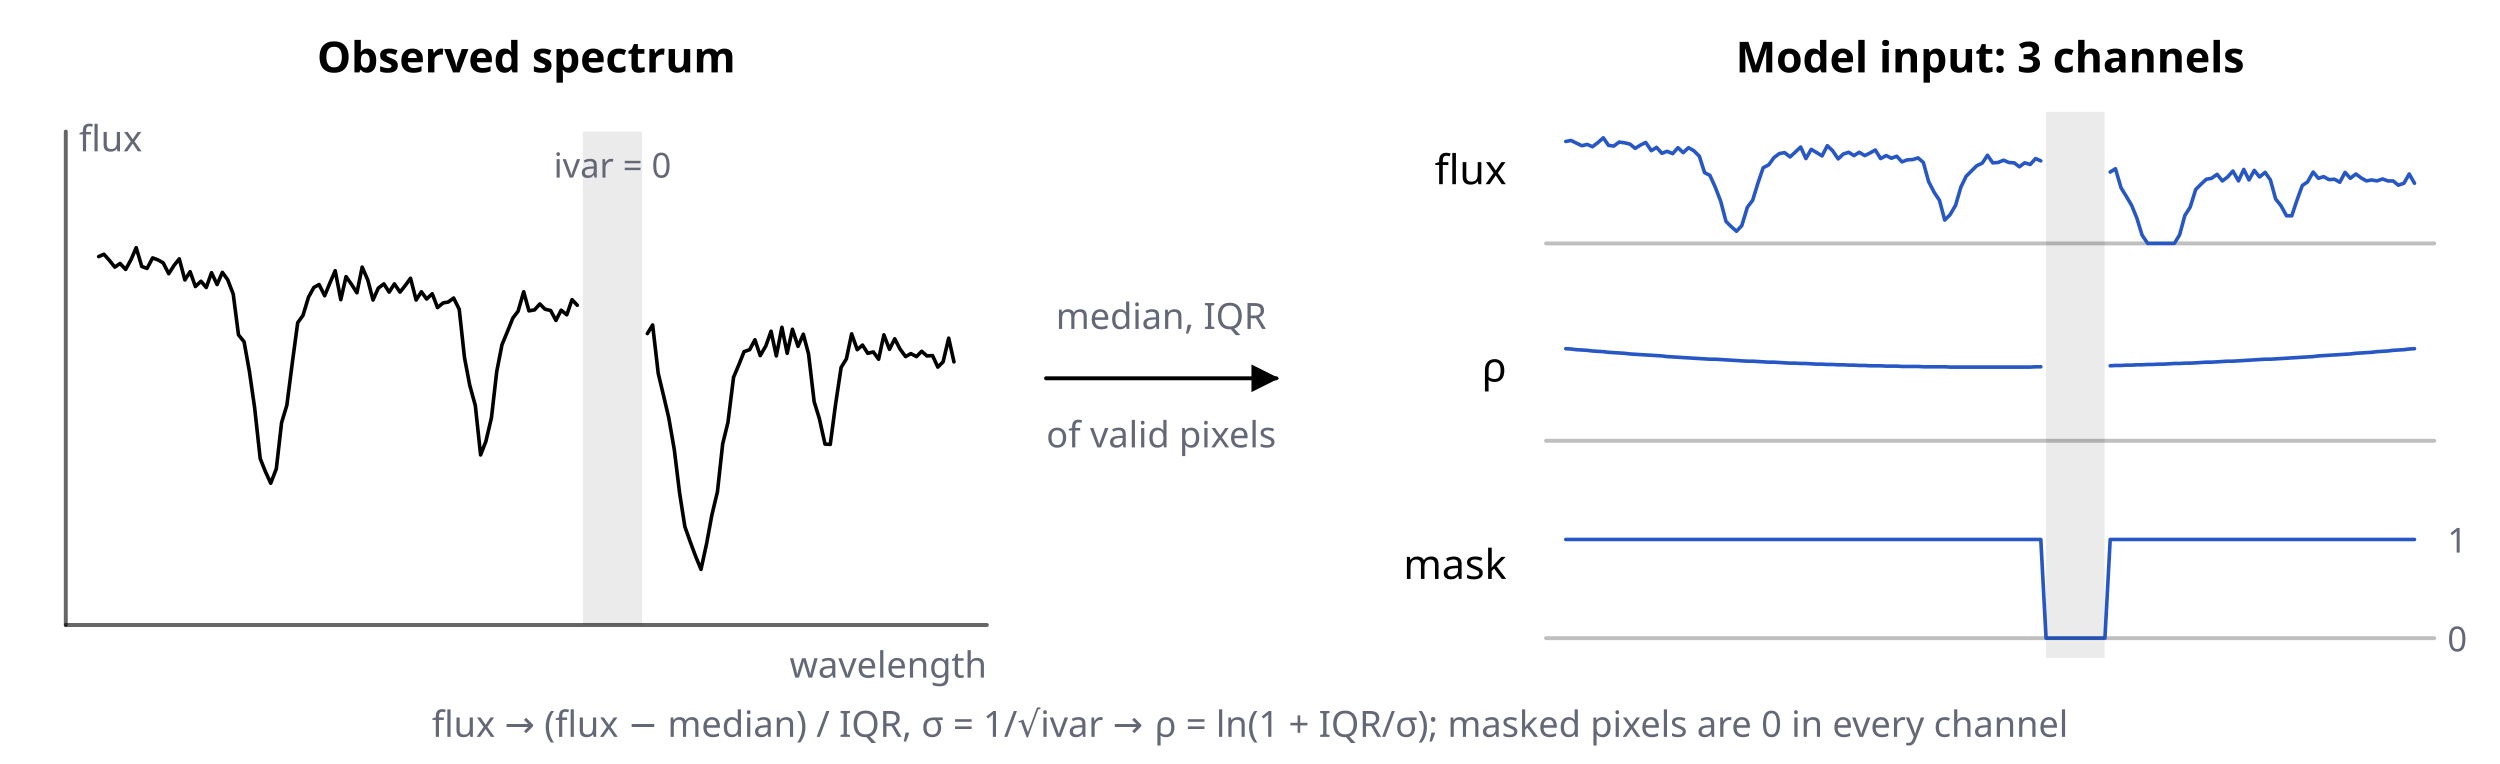
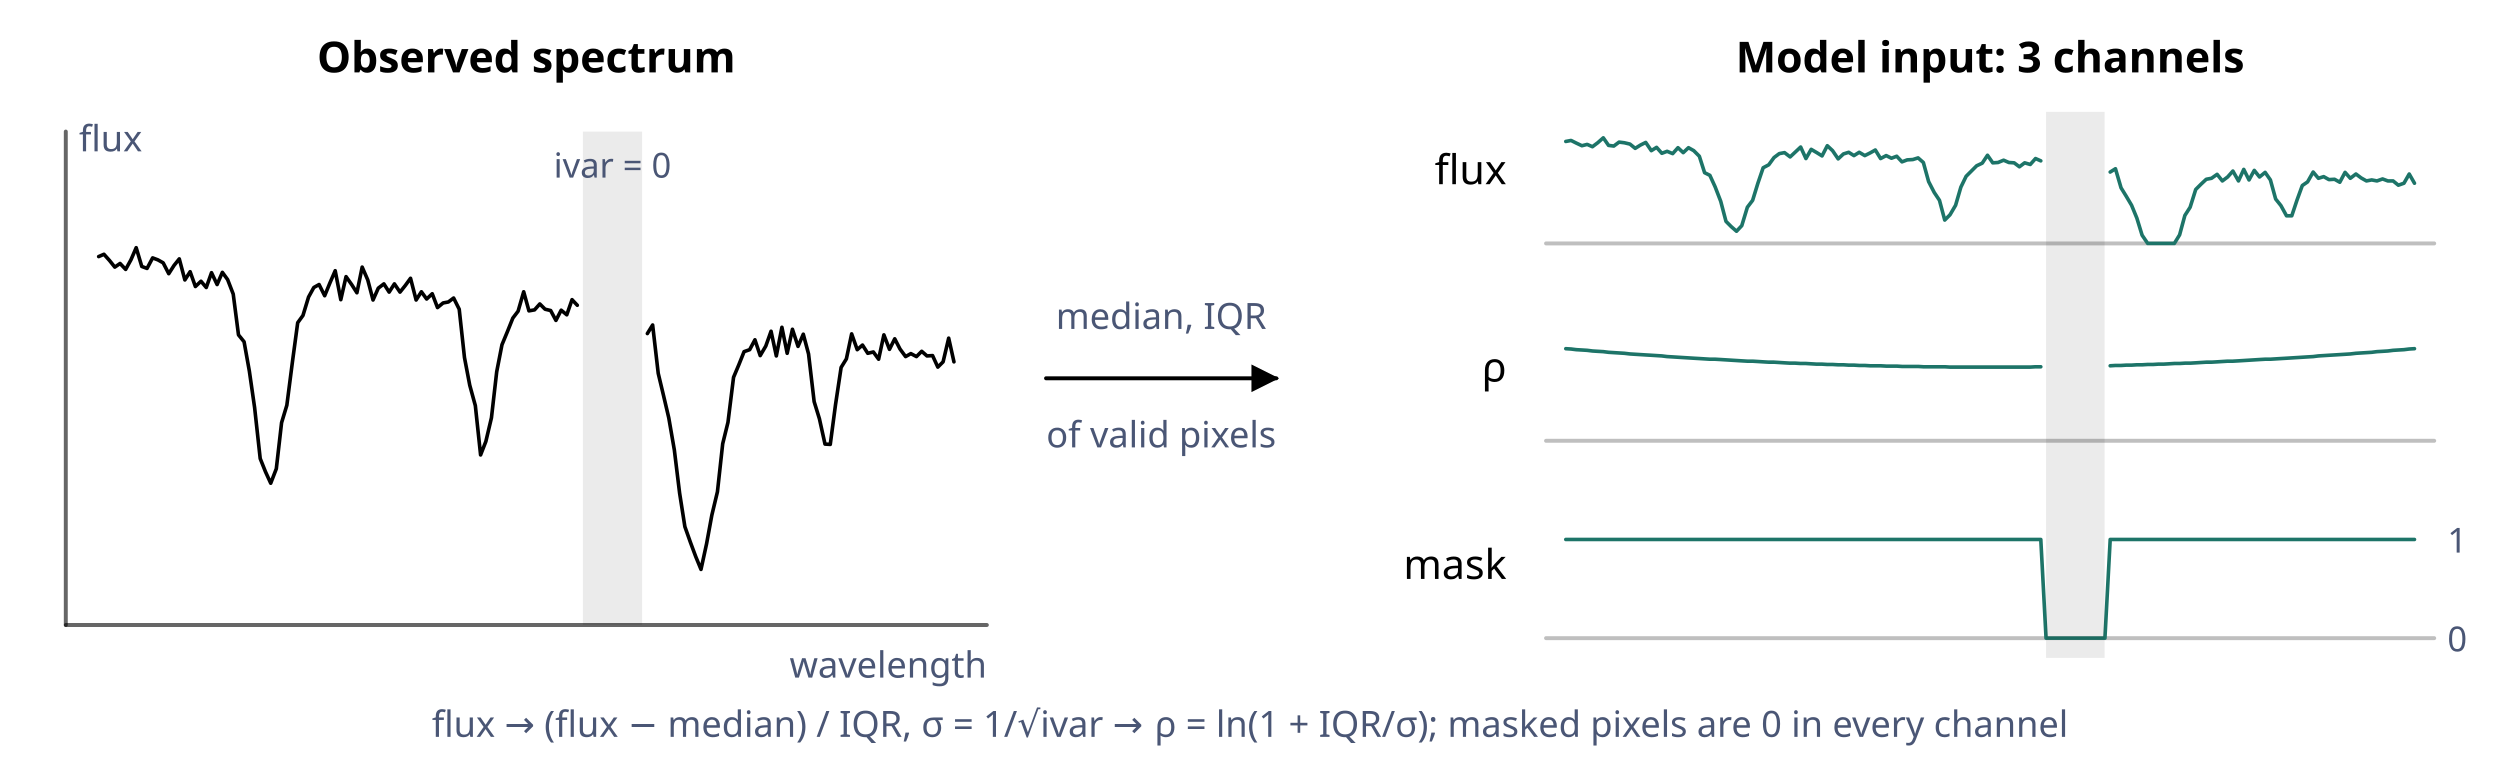
<svg xmlns="http://www.w3.org/2000/svg" viewBox="0 0 760 232" width="100%" role="img" aria-labelledby="spectrum-input-title" font-family="sans-serif" font-size="13" fill="none" stroke="currentColor" stroke-width="1.2" stroke-linejoin="round" stroke-linecap="round">
  <defs>
    <marker id="spectrum-input-arrow" viewBox="0 0 10 10" refX="9" refY="5" markerWidth="7" markerHeight="7" orient="auto-start-reverse">
      <path d="M0 0 L10 5 L0 10 z" fill="currentColor" stroke="none" />
    </marker>
  </defs>
  <text x="160.0" y="22.0" font-size="13" text-anchor="middle" font-weight="bold" stroke="none" fill="currentColor">Observed spectrum</text>
  <line x1="20.0" y1="190.0" x2="300.0" y2="190.0" stroke-opacity="0.6" />
  <line x1="20.0" y1="190.0" x2="20.0" y2="40.0" stroke-opacity="0.6" />
-   <text x="24.0" y="46.0" font-size="11" text-anchor="start" stroke="none" style="fill: var(--color-foreground-muted, #646776)">flux</text>
-   <text x="300.0" y="206.0" font-size="11" text-anchor="end" stroke="none" style="fill: var(--color-foreground-muted, #646776)">wavelength</text>
+   <text x="24.0" y="46.0" font-size="11" text-anchor="start" stroke="none" style="fill: var(--d-muted, #4A5675)">flux</text>
+   <text x="300.0" y="206.0" font-size="11" text-anchor="end" stroke="none" style="fill: var(--d-muted, #4A5675)">wavelength</text>
  <path d="M30.0 78.0 L31.6 77.3 L33.3 79.2 L34.9 81.2 L36.5 80.1 L38.2 81.9 L39.8 79.0 L41.4 75.3 L43.1 81.0 L44.7 81.6 L46.4 78.4 L48.0 79.0 L49.6 79.9 L51.3 83.2 L52.9 80.7 L54.5 78.7 L56.2 85.1 L57.8 82.6 L59.4 87.1 L61.1 85.5 L62.7 87.4 L64.3 82.9 L66.0 86.5 L67.6 82.8 L69.2 85.0 L70.9 89.4 L72.5 101.8 L74.2 103.9 L75.8 112.8 L77.4 123.9 L79.1 139.4 L80.7 143.4 L82.3 146.9 L84.0 142.5 L85.6 128.5 L87.2 123.2 L88.9 110.0 L90.5 98.1 L92.1 95.9 L93.8 90.3 L95.4 87.4 L97.0 86.5 L98.7 89.9 L100.3 86.0 L101.9 82.3 L103.6 91.1 L105.2 84.1 L106.9 86.5 L108.5 89.0 L110.1 81.2 L111.8 85.1 L113.4 91.2 L115.0 87.6 L116.7 86.3 L118.3 88.8 L119.9 86.3 L121.6 88.8 L123.2 86.8 L124.8 84.6 L126.5 91.2 L128.1 88.7 L129.7 90.9 L131.4 89.3 L133.0 93.5 L134.7 92.1 L136.3 91.8 L137.9 90.6 L139.6 94.0 L141.2 108.7 L142.8 117.1 L144.5 123.3 L146.1 138.3 L147.7 134.2 L149.4 127.0 L151.0 113.0 L152.6 104.8 L154.3 100.7 L155.9 96.7 L157.5 94.6 L159.2 88.7 L160.8 94.5 L162.5 94.2 L164.1 92.4 L165.7 94.0 L167.4 94.4 L169.0 97.4 L170.6 94.3 L172.3 95.7 L173.9 91.1 L175.5 92.8" stroke-width="1.1" />
  <path d="M196.8 101.4 L198.4 98.8 L200.1 113.5 L201.7 120.2 L203.3 127.0 L205.0 136.8 L206.6 149.9 L208.2 160.1 L209.9 164.9 L211.5 169.2 L213.1 173.1 L214.8 165.3 L216.4 156.6 L218.1 149.5 L219.7 134.9 L221.3 128.4 L223.0 114.7 L224.6 110.9 L226.2 106.9 L227.9 106.3 L229.5 103.3 L231.1 108.1 L232.8 105.2 L234.4 100.7 L236.0 108.2 L237.7 99.5 L239.3 107.4 L240.9 100.1 L242.6 105.3 L244.2 101.6 L245.8 107.6 L247.5 122.1 L249.1 127.3 L250.8 135.0 L252.4 135.1 L254.0 123.0 L255.7 111.7 L257.3 109.1 L258.9 101.5 L260.6 106.3 L262.2 104.9 L263.8 107.4 L265.5 107.0 L267.1 109.2 L268.7 101.8 L270.4 106.2 L272.0 103.0 L273.6 106.1 L275.3 108.4 L276.9 107.5 L278.6 108.4 L280.2 106.8 L281.8 108.2 L283.5 108.1 L285.1 111.6 L286.7 110.0 L288.4 102.8 L290.0 110.0" stroke-width="1.1" />
  <rect x="177.2" y="40.0" width="18.0" height="150.0" rx="0" fill="currentColor" fill-opacity="0.08" stroke-opacity="0" />
-   <text x="186.2" y="54.0" font-size="10.5" text-anchor="middle" stroke="none" style="fill: var(--color-foreground-muted, #646776)">ivar = 0</text>
+   <text x="186.2" y="54.0" font-size="10.5" text-anchor="middle" stroke="none" style="fill: var(--d-muted, #4A5675)">ivar = 0</text>
  <line x1="318.0" y1="115.0" x2="388.0" y2="115.0" marker-end="url(#spectrum-input-arrow)" />
-   <text x="353.0" y="100.0" font-size="11" text-anchor="middle" stroke="none" style="fill: var(--color-foreground-muted, #646776)">median, IQR</text>
-   <text x="353.0" y="136.0" font-size="11" text-anchor="middle" stroke="none" style="fill: var(--color-foreground-muted, #646776)">of valid pixels</text>
+   <text x="353.0" y="100.0" font-size="11" text-anchor="middle" stroke="none" style="fill: var(--d-muted, #4A5675)">median, IQR</text>
+   <text x="353.0" y="136.0" font-size="11" text-anchor="middle" stroke="none" style="fill: var(--d-muted, #4A5675)">of valid pixels</text>
  <text x="605.0" y="22.0" font-size="13" text-anchor="middle" font-weight="bold" stroke="none" fill="currentColor">Model input: 3 channels</text>
  <text x="458.0" y="56.0" font-size="12.5" text-anchor="end" stroke="none" fill="currentColor">flux</text>
  <line x1="470.0" y1="74.0" x2="740.0" y2="74.0" stroke-opacity="0.25" />
  <text x="458.0" y="116.0" font-size="12.5" text-anchor="end" stroke="none" fill="currentColor">ρ</text>
  <line x1="470.0" y1="134.0" x2="740.0" y2="134.0" stroke-opacity="0.25" />
  <text x="458.0" y="176.0" font-size="12.5" text-anchor="end" stroke="none" fill="currentColor">mask</text>
  <line x1="470.0" y1="194.0" x2="740.0" y2="194.0" stroke-opacity="0.25" />
-   <path d="M476.0 43.0 L477.6 42.7 L479.2 43.5 L480.9 44.3 L482.5 43.9 L484.1 44.6 L485.7 43.4 L487.4 41.9 L489.0 44.2 L490.6 44.4 L492.2 43.2 L493.8 43.4 L495.5 43.8 L497.1 45.1 L498.7 44.1 L500.3 43.3 L502.0 45.8 L503.6 44.8 L505.2 46.6 L506.8 46.0 L508.5 46.7 L510.1 44.9 L511.7 46.4 L513.3 44.9 L514.9 45.8 L516.6 47.5 L518.2 52.5 L519.8 53.3 L521.4 56.8 L523.1 61.2 L524.7 67.3 L526.3 68.9 L527.9 70.3 L529.5 68.6 L531.2 63.0 L532.8 60.9 L534.4 55.7 L536.0 51.0 L537.7 50.1 L539.3 47.9 L540.9 46.7 L542.5 46.4 L544.2 47.7 L545.8 46.2 L547.4 44.7 L549.0 48.2 L550.6 45.4 L552.3 46.4 L553.9 47.4 L555.5 44.3 L557.1 45.8 L558.8 48.3 L560.4 46.8 L562.0 46.3 L563.6 47.3 L565.2 46.3 L566.9 47.3 L568.5 46.5 L570.1 45.6 L571.7 48.2 L573.4 47.3 L575.0 48.1 L576.6 47.5 L578.2 49.2 L579.8 48.6 L581.5 48.5 L583.1 48.0 L584.7 49.4 L586.3 55.2 L588.0 58.5 L589.6 60.9 L591.2 66.9 L592.8 65.3 L594.5 62.4 L596.1 56.9 L597.7 53.6 L599.3 52.0 L600.9 50.4 L602.6 49.6 L604.2 47.2 L605.8 49.5 L607.4 49.4 L609.1 48.7 L610.7 49.4 L612.3 49.5 L613.9 50.7 L615.5 49.5 L617.2 50.0 L618.8 48.2 L620.4 48.9" stroke-width="1.1" style="stroke: var(--color-brand-primary, #2757c4)" />
-   <path d="M641.5 52.3 L643.1 51.3 L644.8 57.1 L646.4 59.7 L648.0 62.4 L649.6 66.3 L651.2 71.5 L652.9 74.0 L654.5 74.0 L656.1 74.0 L657.7 74.0 L659.4 74.0 L661.0 74.0 L662.6 71.4 L664.2 65.5 L665.8 63.0 L667.5 57.6 L669.1 56.0 L670.7 54.5 L672.3 54.2 L674.0 53.0 L675.6 55.0 L677.2 53.8 L678.8 52.0 L680.5 55.0 L682.1 51.5 L683.7 54.7 L685.3 51.8 L686.9 53.8 L688.6 52.4 L690.2 54.7 L691.8 60.5 L693.4 62.5 L695.1 65.6 L696.7 65.6 L698.3 60.8 L699.9 56.4 L701.5 55.3 L703.2 52.3 L704.8 54.2 L706.4 53.7 L708.0 54.6 L709.7 54.5 L711.3 55.4 L712.9 52.4 L714.5 54.2 L716.2 52.9 L717.8 54.1 L719.4 55.0 L721.0 54.7 L722.6 55.0 L724.3 54.4 L725.9 55.0 L727.5 55.0 L729.1 56.3 L730.8 55.7 L732.4 52.9 L734.0 55.7" stroke-width="1.1" style="stroke: var(--color-brand-primary, #2757c4)" />
-   <path d="M476.0 106.0 L477.6 106.1 L479.2 106.3 L480.9 106.4 L482.5 106.5 L484.1 106.7 L485.7 106.8 L487.4 106.9 L489.0 107.1 L490.6 107.2 L492.2 107.3 L493.8 107.4 L495.5 107.6 L497.1 107.7 L498.7 107.8 L500.3 107.9 L502.0 108.0 L503.6 108.1 L505.2 108.2 L506.8 108.4 L508.5 108.5 L510.1 108.6 L511.7 108.7 L513.3 108.8 L514.9 108.9 L516.6 109.0 L518.2 109.1 L519.8 109.2 L521.4 109.2 L523.1 109.3 L524.7 109.4 L526.3 109.5 L527.9 109.6 L529.5 109.7 L531.2 109.8 L532.8 109.8 L534.4 109.9 L536.0 110.0 L537.7 110.1 L539.3 110.1 L540.9 110.2 L542.5 110.3 L544.2 110.4 L545.8 110.4 L547.4 110.5 L549.0 110.5 L550.6 110.6 L552.3 110.7 L553.9 110.7 L555.5 110.8 L557.1 110.8 L558.8 110.9 L560.4 110.9 L562.0 111.0 L563.6 111.0 L565.2 111.1 L566.9 111.1 L568.5 111.2 L570.1 111.2 L571.7 111.2 L573.4 111.3 L575.0 111.3 L576.6 111.3 L578.2 111.4 L579.8 111.4 L581.5 111.4 L583.1 111.4 L584.7 111.5 L586.3 111.5 L588.0 111.5 L589.6 111.5 L591.2 111.5 L592.8 111.6 L594.5 111.6 L596.1 111.6 L597.7 111.6 L599.3 111.6 L600.9 111.6 L602.6 111.6 L604.2 111.6 L605.8 111.6 L607.4 111.6 L609.1 111.6 L610.7 111.6 L612.3 111.6 L613.9 111.6 L615.5 111.6 L617.2 111.6 L618.8 111.5 L620.4 111.5" stroke-width="1.1" style="stroke: var(--color-brand-primary, #2757c4)" />
-   <path d="M641.5 111.2 L643.1 111.1 L644.8 111.1 L646.4 111.0 L648.0 111.0 L649.6 110.9 L651.2 110.9 L652.9 110.8 L654.5 110.8 L656.1 110.7 L657.7 110.7 L659.4 110.6 L661.0 110.5 L662.6 110.5 L664.2 110.4 L665.8 110.4 L667.5 110.3 L669.1 110.2 L670.7 110.1 L672.3 110.1 L674.0 110.0 L675.6 109.9 L677.2 109.8 L678.8 109.8 L680.5 109.7 L682.1 109.6 L683.7 109.5 L685.3 109.4 L686.9 109.3 L688.6 109.2 L690.2 109.2 L691.8 109.1 L693.4 109.0 L695.1 108.9 L696.7 108.8 L698.3 108.7 L699.9 108.6 L701.5 108.5 L703.2 108.4 L704.8 108.2 L706.4 108.1 L708.0 108.0 L709.7 107.9 L711.3 107.8 L712.9 107.7 L714.5 107.6 L716.2 107.4 L717.8 107.3 L719.4 107.2 L721.0 107.1 L722.6 106.9 L724.3 106.8 L725.9 106.7 L727.5 106.5 L729.1 106.4 L730.8 106.3 L732.4 106.1 L734.0 106.0" stroke-width="1.1" style="stroke: var(--color-brand-primary, #2757c4)" />
-   <path d="M476.0 164.0 L477.6 164.0 L479.2 164.0 L480.9 164.0 L482.5 164.0 L484.1 164.0 L485.7 164.0 L487.4 164.0 L489.0 164.0 L490.6 164.0 L492.2 164.0 L493.8 164.0 L495.5 164.0 L497.1 164.0 L498.7 164.0 L500.3 164.0 L502.0 164.0 L503.6 164.0 L505.2 164.0 L506.8 164.0 L508.5 164.0 L510.1 164.0 L511.7 164.0 L513.3 164.0 L514.9 164.0 L516.6 164.0 L518.2 164.0 L519.8 164.0 L521.4 164.0 L523.1 164.0 L524.7 164.0 L526.3 164.0 L527.9 164.0 L529.5 164.0 L531.2 164.0 L532.8 164.0 L534.4 164.0 L536.0 164.0 L537.7 164.0 L539.3 164.0 L540.9 164.0 L542.5 164.0 L544.2 164.0 L545.8 164.0 L547.4 164.0 L549.0 164.0 L550.6 164.0 L552.3 164.0 L553.9 164.0 L555.5 164.0 L557.1 164.0 L558.8 164.0 L560.4 164.0 L562.0 164.0 L563.6 164.0 L565.2 164.0 L566.9 164.0 L568.5 164.0 L570.1 164.0 L571.7 164.0 L573.4 164.0 L575.0 164.0 L576.6 164.0 L578.2 164.0 L579.8 164.0 L581.5 164.0 L583.1 164.0 L584.7 164.0 L586.3 164.0 L588.0 164.0 L589.6 164.0 L591.2 164.0 L592.8 164.0 L594.5 164.0 L596.1 164.0 L597.7 164.0 L599.3 164.0 L600.9 164.0 L602.6 164.0 L604.2 164.0 L605.8 164.0 L607.4 164.0 L609.1 164.0 L610.7 164.0 L612.3 164.0 L613.9 164.0 L615.5 164.0 L617.2 164.0 L618.8 164.0 L620.4 164.0 L622.0 194.0 L623.7 194.0 L625.3 194.0 L626.9 194.0 L628.5 194.0 L630.2 194.0 L631.8 194.0 L633.4 194.0 L635.0 194.0 L636.6 194.0 L638.3 194.0 L639.9 194.0 L641.5 164.0 L643.1 164.0 L644.8 164.0 L646.4 164.0 L648.0 164.0 L649.6 164.0 L651.2 164.0 L652.9 164.0 L654.5 164.0 L656.1 164.0 L657.7 164.0 L659.4 164.0 L661.0 164.0 L662.6 164.0 L664.2 164.0 L665.8 164.0 L667.5 164.0 L669.1 164.0 L670.7 164.0 L672.3 164.0 L674.0 164.0 L675.6 164.0 L677.2 164.0 L678.8 164.0 L680.5 164.0 L682.1 164.0 L683.7 164.0 L685.3 164.0 L686.9 164.0 L688.6 164.0 L690.2 164.0 L691.8 164.0 L693.4 164.0 L695.1 164.0 L696.7 164.0 L698.3 164.0 L699.9 164.0 L701.5 164.0 L703.2 164.0 L704.8 164.0 L706.4 164.0 L708.0 164.0 L709.7 164.0 L711.3 164.0 L712.9 164.0 L714.5 164.0 L716.2 164.0 L717.8 164.0 L719.4 164.0 L721.0 164.0 L722.6 164.0 L724.3 164.0 L725.9 164.0 L727.5 164.0 L729.1 164.0 L730.8 164.0 L732.4 164.0 L734.0 164.0" stroke-width="1.1" style="stroke: var(--color-brand-primary, #2757c4)" />
+   <path d="M476.0 43.0 L477.6 42.7 L479.2 43.5 L480.9 44.3 L482.5 43.9 L484.1 44.6 L485.7 43.4 L487.4 41.9 L489.0 44.2 L490.6 44.4 L492.2 43.2 L493.8 43.4 L495.5 43.8 L497.1 45.1 L498.7 44.1 L500.3 43.3 L502.0 45.8 L503.6 44.8 L505.2 46.6 L506.8 46.0 L508.5 46.7 L510.1 44.9 L511.7 46.4 L513.3 44.9 L514.9 45.8 L516.6 47.5 L518.2 52.5 L519.8 53.3 L521.4 56.8 L523.1 61.2 L524.7 67.3 L526.3 68.9 L527.9 70.3 L529.5 68.6 L531.2 63.0 L532.8 60.9 L534.4 55.7 L536.0 51.0 L537.7 50.1 L539.3 47.9 L540.9 46.7 L542.5 46.4 L544.2 47.7 L545.8 46.2 L547.4 44.7 L549.0 48.2 L550.6 45.4 L552.3 46.4 L553.9 47.4 L555.5 44.3 L557.1 45.8 L558.8 48.3 L560.4 46.8 L562.0 46.3 L563.6 47.3 L565.2 46.3 L566.9 47.3 L568.5 46.5 L570.1 45.6 L571.7 48.2 L573.4 47.3 L575.0 48.1 L576.6 47.5 L578.2 49.2 L579.8 48.6 L581.5 48.5 L583.1 48.0 L584.7 49.4 L586.3 55.2 L588.0 58.5 L589.6 60.9 L591.2 66.9 L592.8 65.3 L594.5 62.4 L596.1 56.9 L597.7 53.6 L599.3 52.0 L600.9 50.4 L602.6 49.6 L604.2 47.2 L605.8 49.5 L607.4 49.4 L609.1 48.7 L610.7 49.4 L612.3 49.5 L613.9 50.7 L615.5 49.5 L617.2 50.0 L618.8 48.2 L620.4 48.9" stroke-width="1.1" style="stroke: var(--d-teal, #1D7468)" />
+   <path d="M641.5 52.3 L643.1 51.3 L644.8 57.1 L646.4 59.7 L648.0 62.4 L649.6 66.3 L651.2 71.5 L652.9 74.0 L654.5 74.0 L656.1 74.0 L657.7 74.0 L659.4 74.0 L661.0 74.0 L662.6 71.4 L664.2 65.5 L665.8 63.0 L667.5 57.6 L669.1 56.0 L670.7 54.5 L672.3 54.2 L674.0 53.0 L675.6 55.0 L677.2 53.8 L678.8 52.0 L680.5 55.0 L682.1 51.5 L683.7 54.7 L685.3 51.8 L686.9 53.8 L688.6 52.4 L690.2 54.7 L691.8 60.5 L693.4 62.5 L695.1 65.6 L696.7 65.6 L698.3 60.8 L699.9 56.4 L701.5 55.3 L703.2 52.3 L704.8 54.2 L706.4 53.7 L708.0 54.6 L709.7 54.5 L711.3 55.4 L712.9 52.4 L714.5 54.2 L716.2 52.9 L717.8 54.1 L719.4 55.0 L721.0 54.7 L722.6 55.0 L724.3 54.4 L725.9 55.0 L727.5 55.0 L729.1 56.3 L730.8 55.7 L732.4 52.9 L734.0 55.7" stroke-width="1.1" style="stroke: var(--d-teal, #1D7468)" />
+   <path d="M476.0 106.0 L477.6 106.1 L479.2 106.3 L480.9 106.4 L482.5 106.5 L484.1 106.7 L485.7 106.8 L487.4 106.9 L489.0 107.1 L490.6 107.2 L492.2 107.3 L493.8 107.4 L495.5 107.6 L497.1 107.7 L498.7 107.8 L500.3 107.9 L502.0 108.0 L503.6 108.1 L505.2 108.2 L506.8 108.4 L508.5 108.5 L510.1 108.6 L511.7 108.7 L513.3 108.8 L514.9 108.9 L516.6 109.0 L518.2 109.1 L519.8 109.2 L521.4 109.2 L523.1 109.3 L524.7 109.4 L526.3 109.5 L527.9 109.6 L529.5 109.7 L531.2 109.8 L532.8 109.8 L534.4 109.9 L536.0 110.0 L537.7 110.1 L539.3 110.1 L540.9 110.2 L542.5 110.3 L544.2 110.4 L545.8 110.4 L547.4 110.5 L549.0 110.5 L550.6 110.6 L552.3 110.7 L553.9 110.7 L555.5 110.8 L557.1 110.8 L558.8 110.9 L560.4 110.9 L562.0 111.0 L563.6 111.0 L565.2 111.1 L566.9 111.1 L568.5 111.2 L570.1 111.2 L571.7 111.2 L573.4 111.3 L575.0 111.3 L576.6 111.3 L578.2 111.4 L579.8 111.4 L581.5 111.4 L583.1 111.4 L584.7 111.5 L586.3 111.5 L588.0 111.5 L589.6 111.5 L591.2 111.5 L592.8 111.6 L594.5 111.6 L596.1 111.6 L597.7 111.6 L599.3 111.6 L600.9 111.6 L602.6 111.6 L604.2 111.6 L605.8 111.6 L607.4 111.6 L609.1 111.6 L610.7 111.6 L612.3 111.6 L613.9 111.6 L615.5 111.6 L617.2 111.6 L618.8 111.5 L620.4 111.5" stroke-width="1.1" style="stroke: var(--d-teal, #1D7468)" />
+   <path d="M641.5 111.2 L643.1 111.1 L644.8 111.1 L646.4 111.0 L648.0 111.0 L649.6 110.9 L651.2 110.9 L652.9 110.8 L654.5 110.8 L656.1 110.7 L657.7 110.7 L659.4 110.6 L661.0 110.5 L662.6 110.5 L664.2 110.4 L665.8 110.4 L667.5 110.3 L669.1 110.2 L670.7 110.1 L672.3 110.1 L674.0 110.0 L675.6 109.9 L677.2 109.8 L678.8 109.8 L680.5 109.7 L682.1 109.6 L683.7 109.5 L685.3 109.4 L686.9 109.3 L688.6 109.2 L690.2 109.2 L691.8 109.1 L693.4 109.0 L695.1 108.9 L696.7 108.8 L698.3 108.7 L699.9 108.6 L701.5 108.5 L703.2 108.4 L704.8 108.2 L706.4 108.1 L708.0 108.0 L709.7 107.9 L711.3 107.8 L712.9 107.7 L714.5 107.6 L716.2 107.4 L717.8 107.3 L719.4 107.2 L721.0 107.1 L722.6 106.9 L724.3 106.8 L725.9 106.7 L727.5 106.5 L729.1 106.4 L730.8 106.3 L732.4 106.1 L734.0 106.0" stroke-width="1.1" style="stroke: var(--d-teal, #1D7468)" />
+   <path d="M476.0 164.0 L477.6 164.0 L479.2 164.0 L480.9 164.0 L482.5 164.0 L484.1 164.0 L485.7 164.0 L487.4 164.0 L489.0 164.0 L490.6 164.0 L492.2 164.0 L493.8 164.0 L495.5 164.0 L497.1 164.0 L498.7 164.0 L500.3 164.0 L502.0 164.0 L503.6 164.0 L505.2 164.0 L506.8 164.0 L508.5 164.0 L510.1 164.0 L511.7 164.0 L513.3 164.0 L514.9 164.0 L516.6 164.0 L518.2 164.0 L519.8 164.0 L521.4 164.0 L523.1 164.0 L524.7 164.0 L526.3 164.0 L527.9 164.0 L529.5 164.0 L531.2 164.0 L532.8 164.0 L534.4 164.0 L536.0 164.0 L537.7 164.0 L539.3 164.0 L540.9 164.0 L542.5 164.0 L544.2 164.0 L545.8 164.0 L547.4 164.0 L549.0 164.0 L550.6 164.0 L552.3 164.0 L553.9 164.0 L555.5 164.0 L557.1 164.0 L558.8 164.0 L560.4 164.0 L562.0 164.0 L563.6 164.0 L565.2 164.0 L566.9 164.0 L568.5 164.0 L570.1 164.0 L571.7 164.0 L573.4 164.0 L575.0 164.0 L576.6 164.0 L578.2 164.0 L579.8 164.0 L581.5 164.0 L583.1 164.0 L584.7 164.0 L586.3 164.0 L588.0 164.0 L589.6 164.0 L591.2 164.0 L592.8 164.0 L594.5 164.0 L596.1 164.0 L597.7 164.0 L599.3 164.0 L600.9 164.0 L602.6 164.0 L604.2 164.0 L605.8 164.0 L607.4 164.0 L609.1 164.0 L610.7 164.0 L612.3 164.0 L613.9 164.0 L615.5 164.0 L617.2 164.0 L618.8 164.0 L620.4 164.0 L622.0 194.0 L623.7 194.0 L625.3 194.0 L626.9 194.0 L628.5 194.0 L630.2 194.0 L631.8 194.0 L633.4 194.0 L635.0 194.0 L636.6 194.0 L638.3 194.0 L639.9 194.0 L641.5 164.0 L643.1 164.0 L644.8 164.0 L646.4 164.0 L648.0 164.0 L649.6 164.0 L651.2 164.0 L652.9 164.0 L654.5 164.0 L656.1 164.0 L657.7 164.0 L659.4 164.0 L661.0 164.0 L662.6 164.0 L664.2 164.0 L665.8 164.0 L667.5 164.0 L669.1 164.0 L670.7 164.0 L672.3 164.0 L674.0 164.0 L675.6 164.0 L677.2 164.0 L678.8 164.0 L680.5 164.0 L682.1 164.0 L683.7 164.0 L685.3 164.0 L686.9 164.0 L688.6 164.0 L690.2 164.0 L691.8 164.0 L693.4 164.0 L695.1 164.0 L696.7 164.0 L698.3 164.0 L699.9 164.0 L701.5 164.0 L703.2 164.0 L704.8 164.0 L706.4 164.0 L708.0 164.0 L709.7 164.0 L711.3 164.0 L712.9 164.0 L714.5 164.0 L716.2 164.0 L717.8 164.0 L719.4 164.0 L721.0 164.0 L722.6 164.0 L724.3 164.0 L725.9 164.0 L727.5 164.0 L729.1 164.0 L730.8 164.0 L732.4 164.0 L734.0 164.0" stroke-width="1.1" style="stroke: var(--d-teal, #1D7468)" />
  <rect x="622.0" y="34.0" width="17.8" height="166.0" rx="0" fill="currentColor" fill-opacity="0.08" stroke-opacity="0" />
-   <text x="744.0" y="168.0" font-size="10.5" text-anchor="start" stroke="none" style="fill: var(--color-foreground-muted, #646776)">1</text>
-   <text x="744.0" y="198.0" font-size="10.5" text-anchor="start" stroke="none" style="fill: var(--color-foreground-muted, #646776)">0</text>
-   <text x="380.0" y="224.0" font-size="11" text-anchor="middle" stroke="none" style="fill: var(--color-foreground-muted, #646776)">flux → (flux − median) / IQR,  σ = 1/√ivar → ρ = ln(1 + IQR/σ);  masked pixels are 0 in every channel</text>
+   <text x="744.0" y="168.0" font-size="10.5" text-anchor="start" stroke="none" style="fill: var(--d-muted, #4A5675)">1</text>
+   <text x="744.0" y="198.0" font-size="10.5" text-anchor="start" stroke="none" style="fill: var(--d-muted, #4A5675)">0</text>
+   <text x="380.0" y="224.0" font-size="11" text-anchor="middle" stroke="none" style="fill: var(--d-muted, #4A5675)">flux → (flux − median) / IQR,  σ = 1/√ivar → ρ = ln(1 + IQR/σ);  masked pixels are 0 in every channel</text>
</svg>
